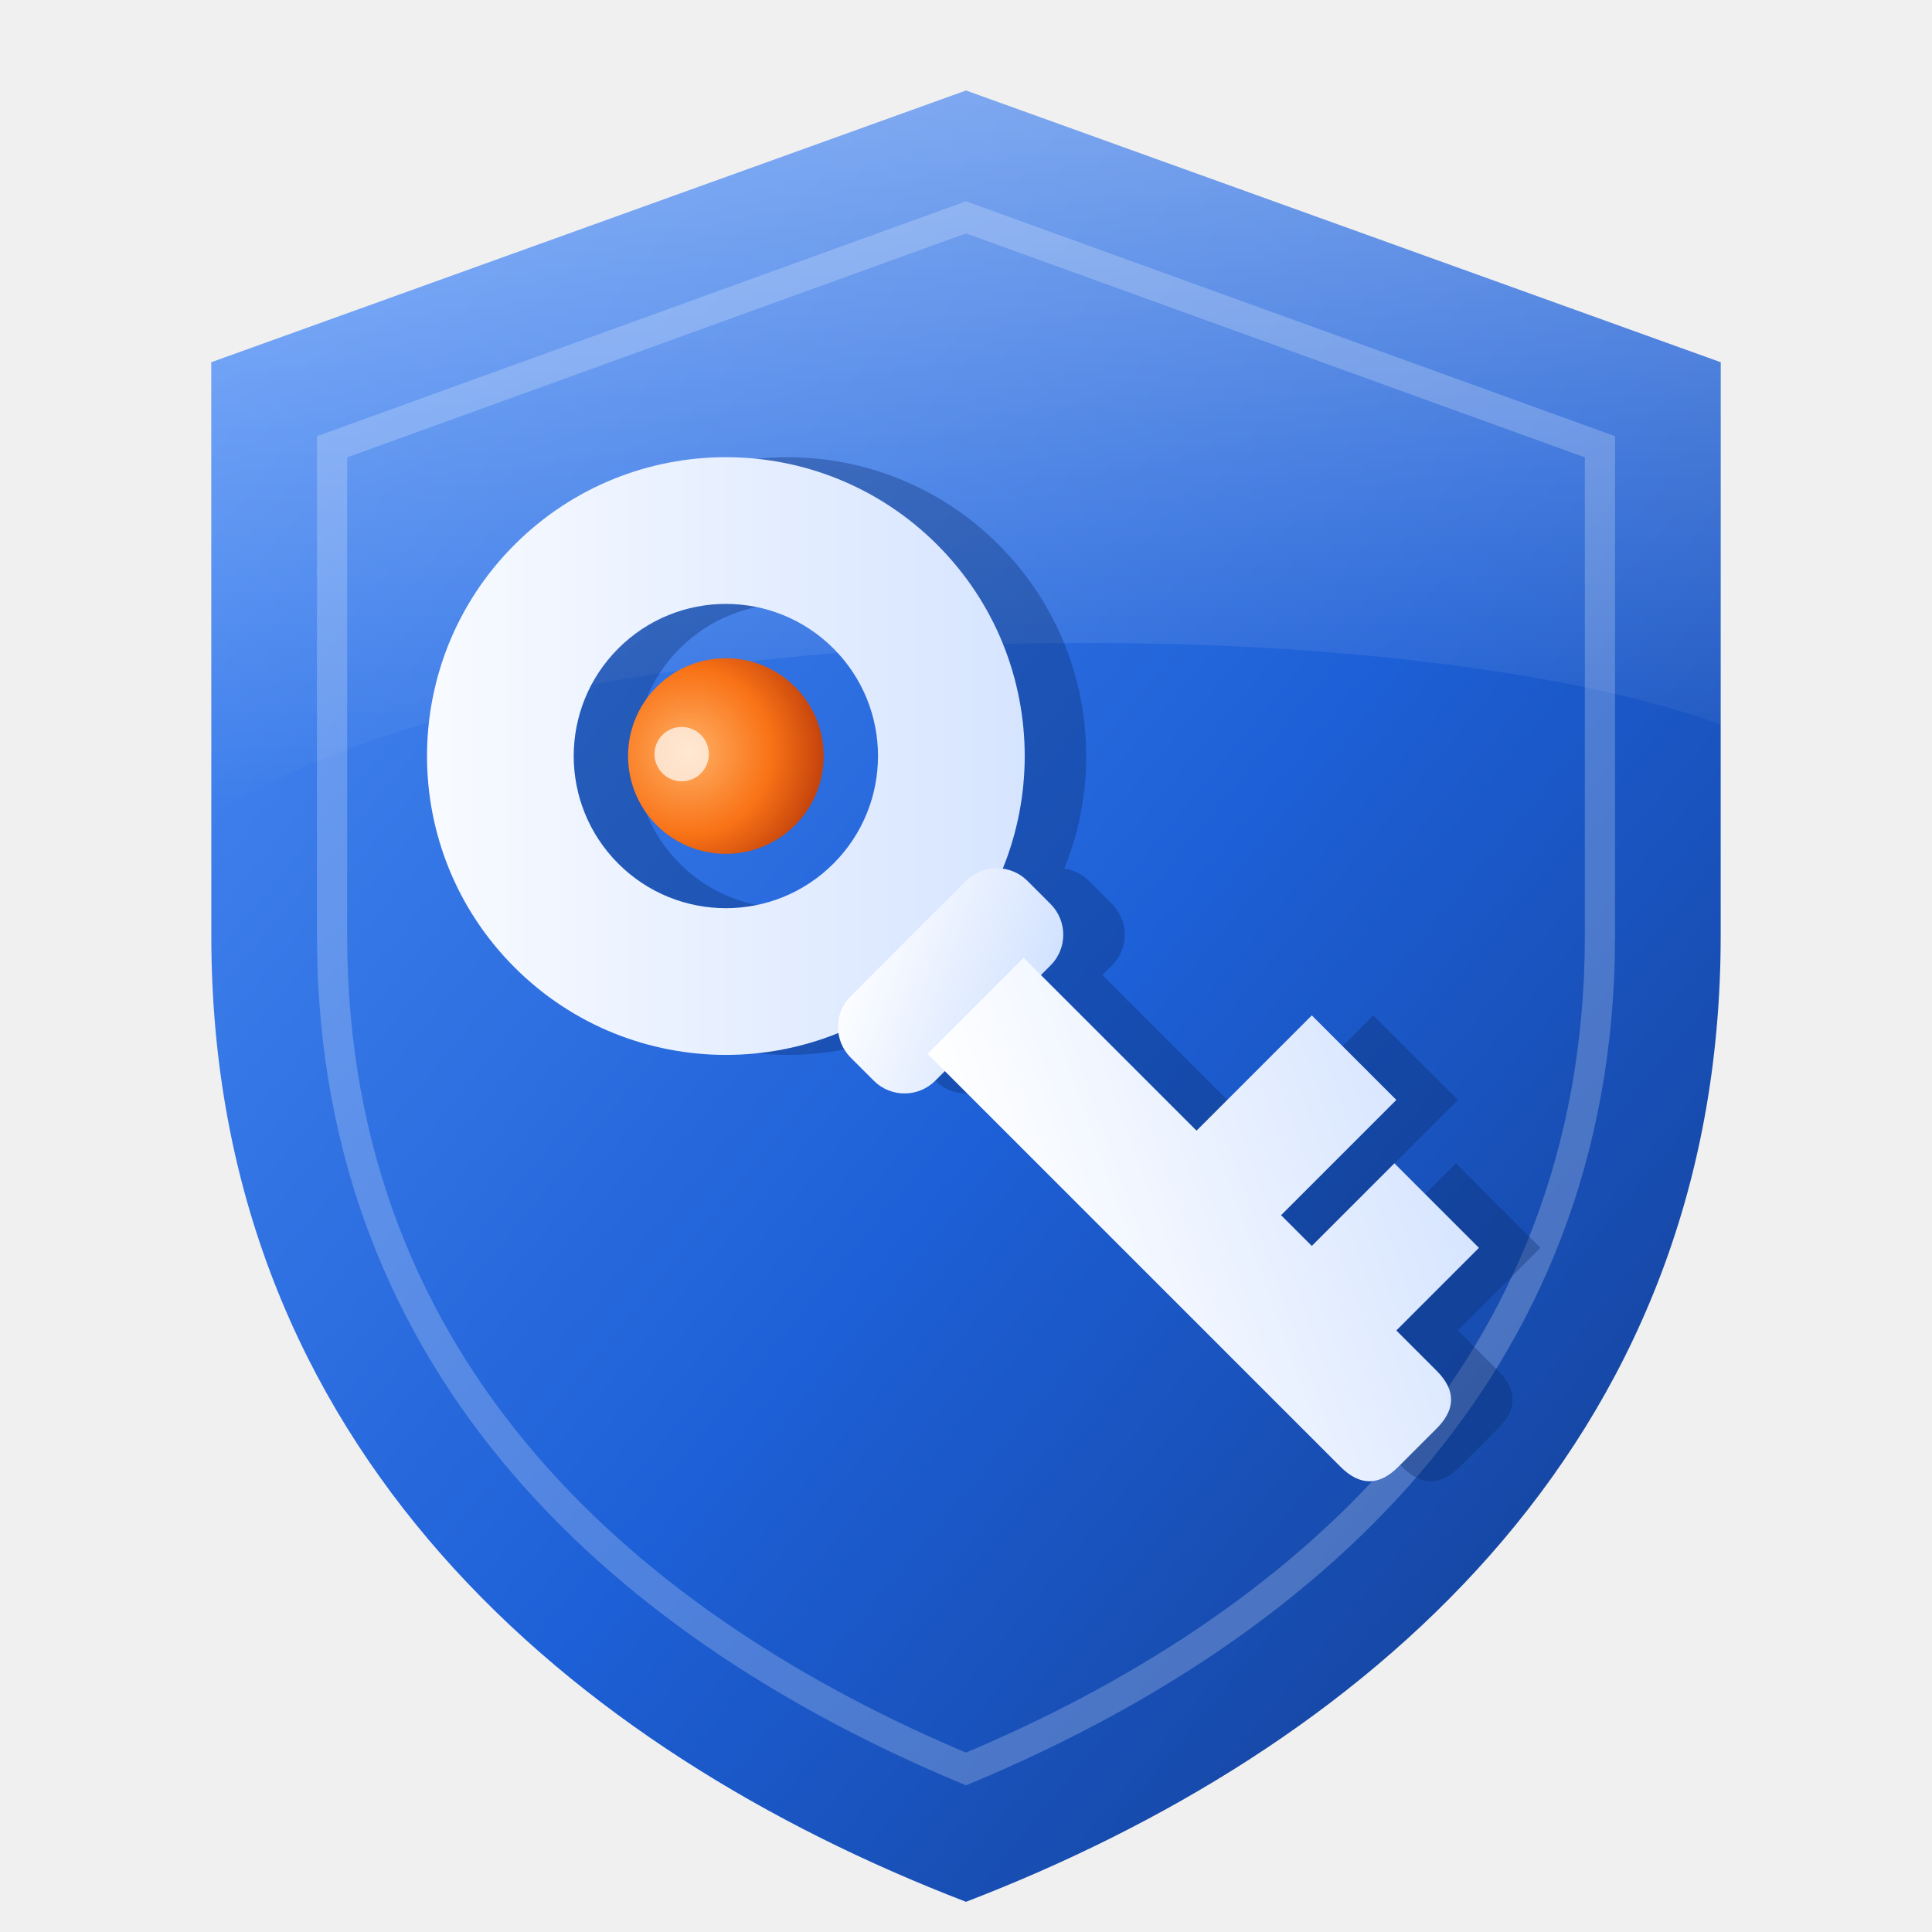
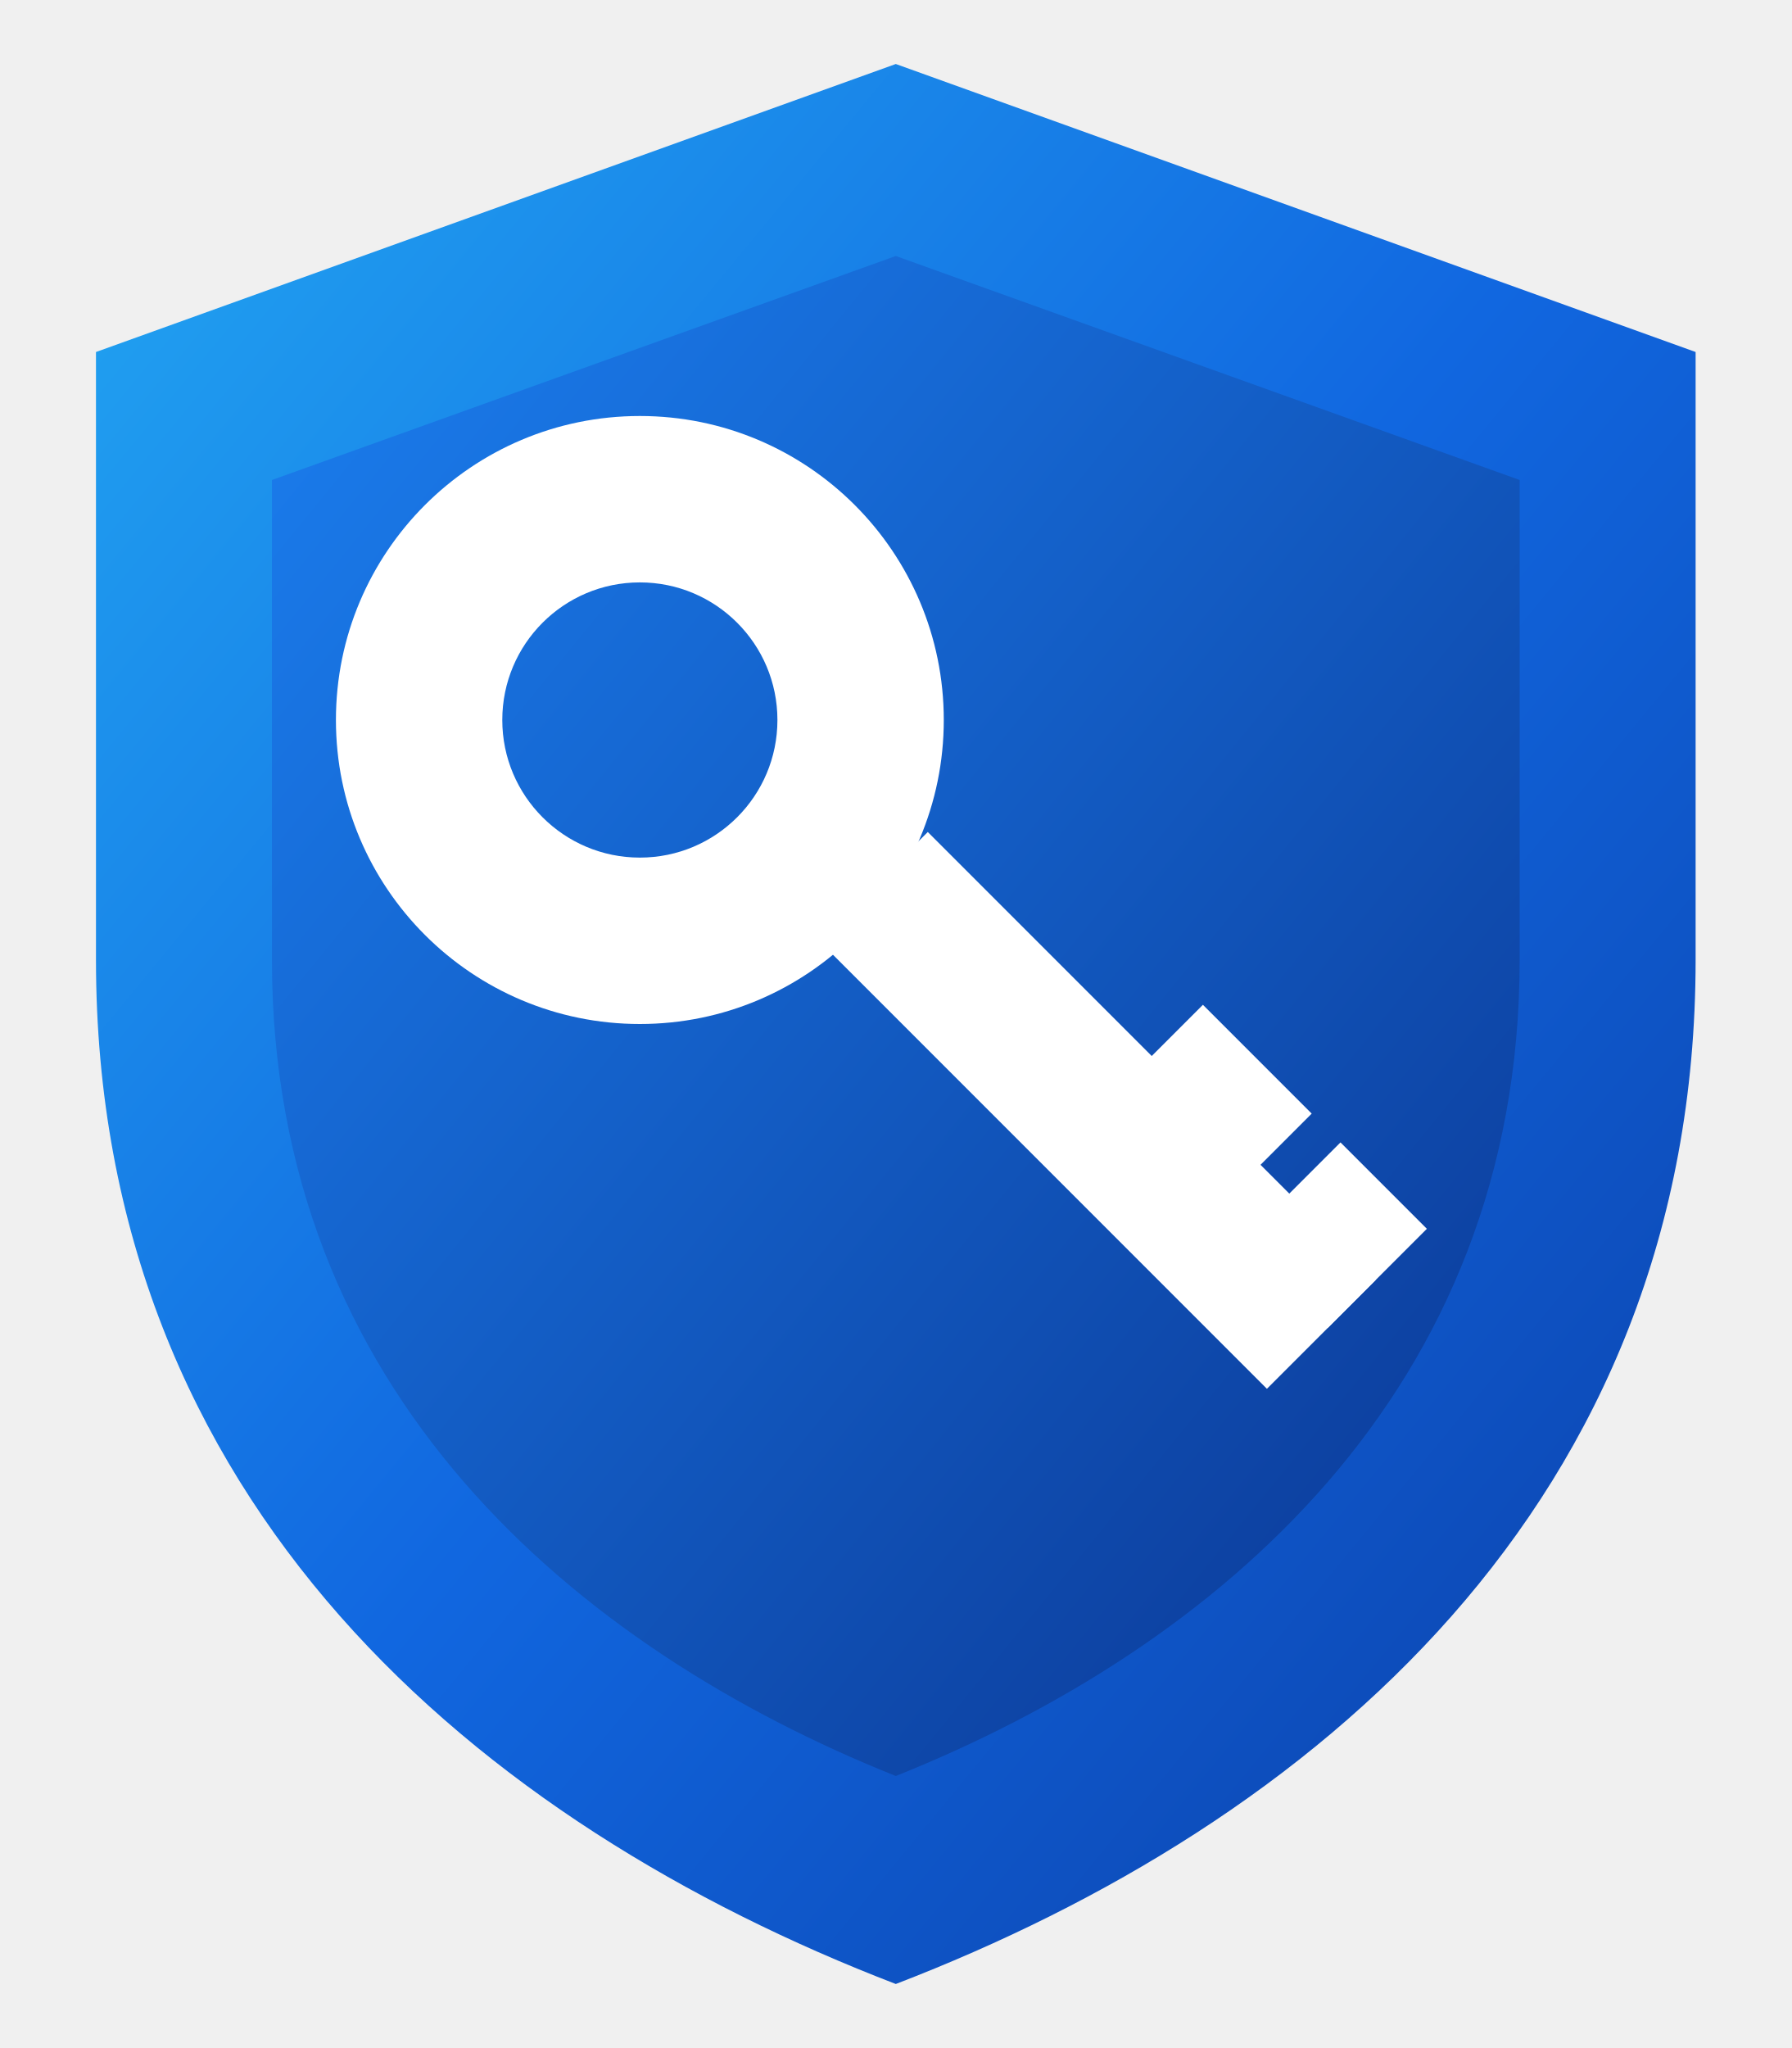
- <svg xmlns="http://www.w3.org/2000/svg" viewBox="0 0 64 64">
+ <svg xmlns="http://www.w3.org/2000/svg" viewBox="4 1 56 64">
  <defs>
    <linearGradient id="sh" x1="0" y1="0" x2="1" y2="1">
-       <stop offset="0" stop-color="#4f8ff7" />
-       <stop offset="0.55" stop-color="#1d5fd6" />
-       <stop offset="1" stop-color="#123a8a" />
+       <stop offset="0" stop-color="#22a6f2" />
+       <stop offset="0.5" stop-color="#1167e0" />
+       <stop offset="1" stop-color="#0b3fa8" />
    </linearGradient>
-     <linearGradient id="gloss" x1="0" y1="0" x2="0" y2="1">
-       <stop offset="0" stop-color="#ffffff" stop-opacity="0.35" />
-       <stop offset="1" stop-color="#ffffff" stop-opacity="0" />
+     <linearGradient id="in" x1="0" y1="0" x2="1" y2="1">
+       <stop offset="0" stop-color="#1b7ff0" />
+       <stop offset="1" stop-color="#0a3592" />
    </linearGradient>
-     <linearGradient id="key" x1="0" y1="0" x2="1" y2="1">
-       <stop offset="0" stop-color="#ffffff" />
-       <stop offset="1" stop-color="#cfe0ff" />
-     </linearGradient>
-     <radialGradient id="gem" cx="0.38" cy="0.35" r="0.7">
-       <stop offset="0" stop-color="#ffb066" />
-       <stop offset="0.6" stop-color="#f97316" />
-       <stop offset="1" stop-color="#c2410c" />
-     </radialGradient>
  </defs>
  <path d="M32 3 L57 12 V31 C57 48 45 58 32 63 C19 58 7 48 7 31 V12 Z" fill="url(#sh)" />
-   <path d="M32 7.2 L53 14.8 V31 C53 45.5 43 54 32 58.6 C21 54 11 45.5 11 31 V14.8 Z" fill="none" stroke="#ffffff" stroke-opacity="0.22" stroke-width="1" />
-   <path d="M32 3 L57 12 V24 C46 20 18 20 7 27 V12 Z" fill="url(#gloss)" />
-   <g transform="translate(32 33) rotate(-45) scale(0.9) translate(0 -12.5)">
-     <g fill="#0a2a6b" opacity="0.35" transform="translate(1.6 1.6)">
-       <path fill-rule="evenodd" d="M0 -11 A11 11 0 1 1 0 11 A11 11 0 1 1 0 -11 Z M0 -5.6 A5.6 5.6 0 1 0 0 5.6 A5.6 5.6 0 1 0 0 -5.6 Z" />
-       <rect x="-4.6" y="9.5" width="9.2" height="4.4" rx="1.6" />
-       <path d="M-2.5 13 H2.5 V22 H8.5 V26.4 H2.5 V28 H6.8 V32.4 H2.5 V34.5 Q2.5 36 1 36 H-1 Q-2.5 36 -2.5 34.5 Z" />
-     </g>
-     <g fill="url(#key)">
-       <path fill-rule="evenodd" d="M0 -11 A11 11 0 1 1 0 11 A11 11 0 1 1 0 -11 Z M0 -5.6 A5.6 5.6 0 1 0 0 5.6 A5.6 5.6 0 1 0 0 -5.6 Z" />
-       <rect x="-4.6" y="9.5" width="9.2" height="4.4" rx="1.6" />
-       <path d="M-2.5 13 H2.5 V22 H8.5 V26.4 H2.5 V28 H6.8 V32.4 H2.5 V34.5 Q2.5 36 1 36 H-1 Q-2.5 36 -2.5 34.5 Z" />
-     </g>
-     <circle r="3.6" fill="url(#gem)" />
-     <circle cx="-1.1" cy="-1.2" r="1" fill="#ffffff" opacity="0.7" />
+   <path d="M32 9 L51.5 16 V31 C51.5 44.5 42 52.5 32 56.5 C22 52.5 12.5 44.5 12.5 31 V16 Z" fill="url(#in)" />
+   <g fill="#ffffff">
+     <path fill-rule="evenodd" d="M24 14 a9.5 9.5 0 1 1 0 19 a9.5 9.5 0 1 1 0 -19 Z M24 19.2 a4.3 4.3 0 1 0 0 8.6 a4.3 4.3 0 1 0 0 -8.6 Z" />
+     <path d="M29.6 30.4 L33 27 L47 41 L43.6 44.4 Z" />
+     <path d="M38.5 35.5 L41.6 32.4 L45 35.8 L41.9 38.9 Z" />
+     <path d="M42.8 39.8 L45.9 36.7 L48.6 39.4 L45.5 42.5 Z" />
  </g>
</svg>
